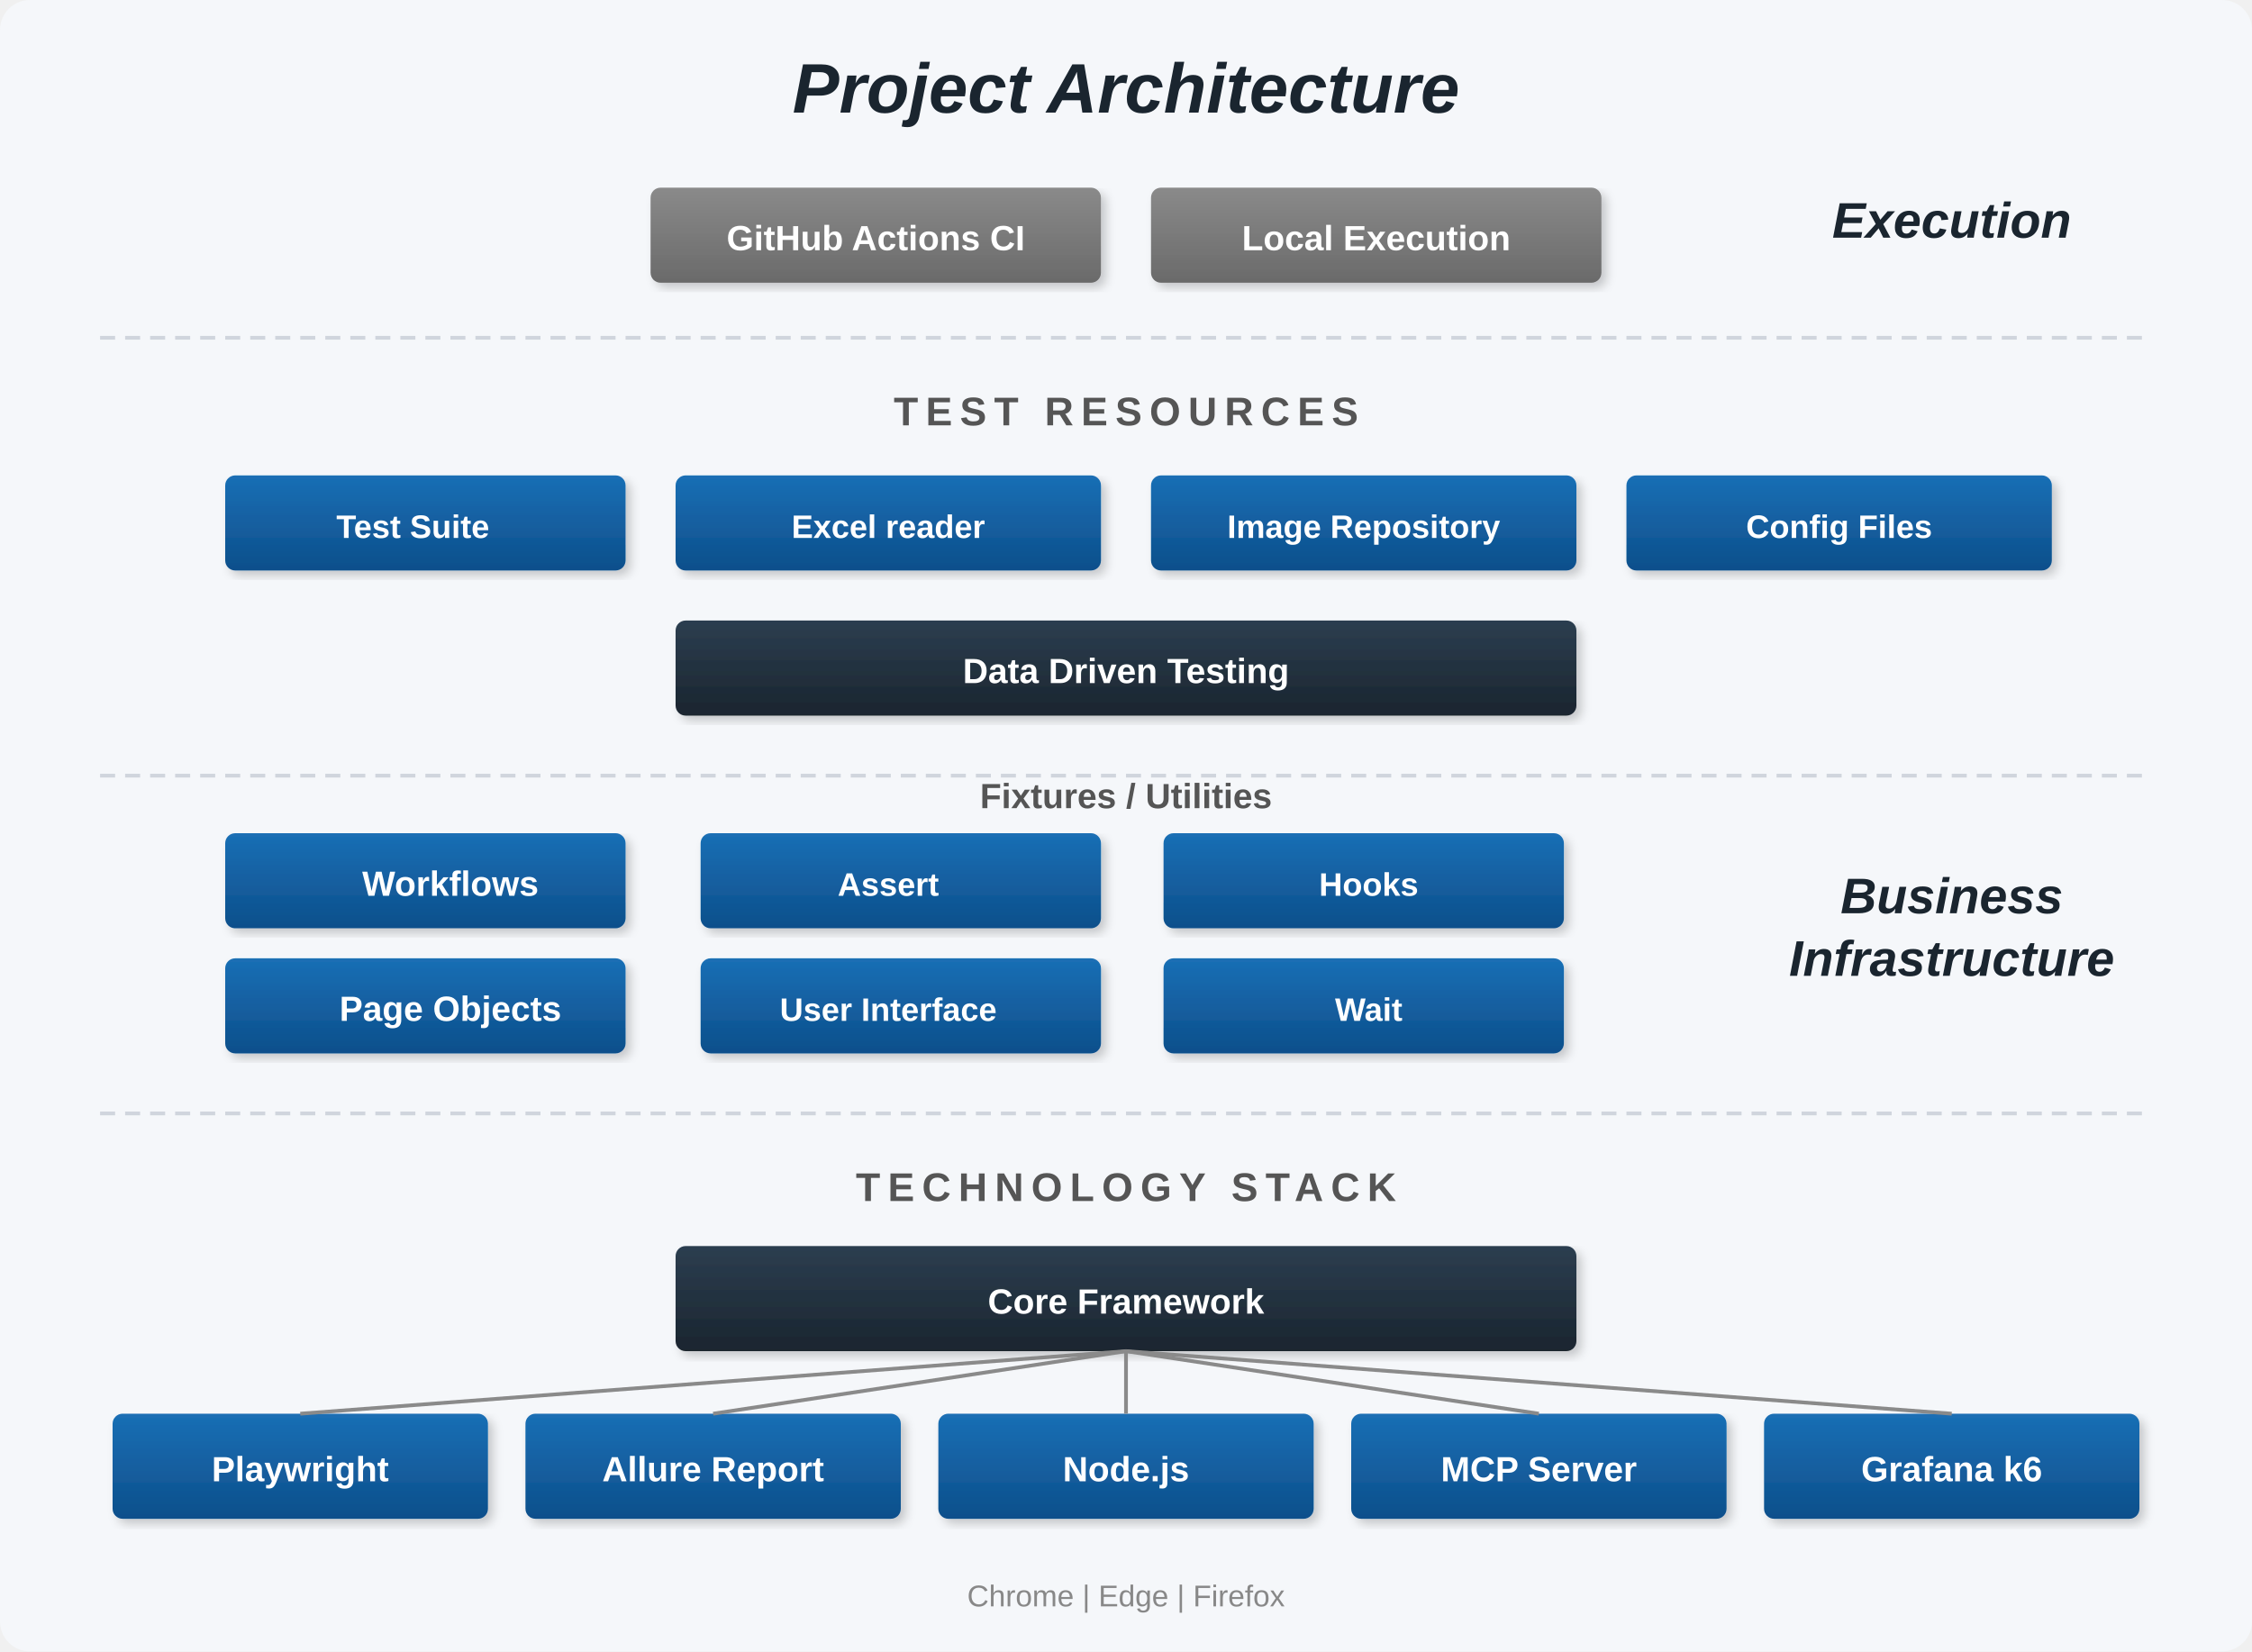
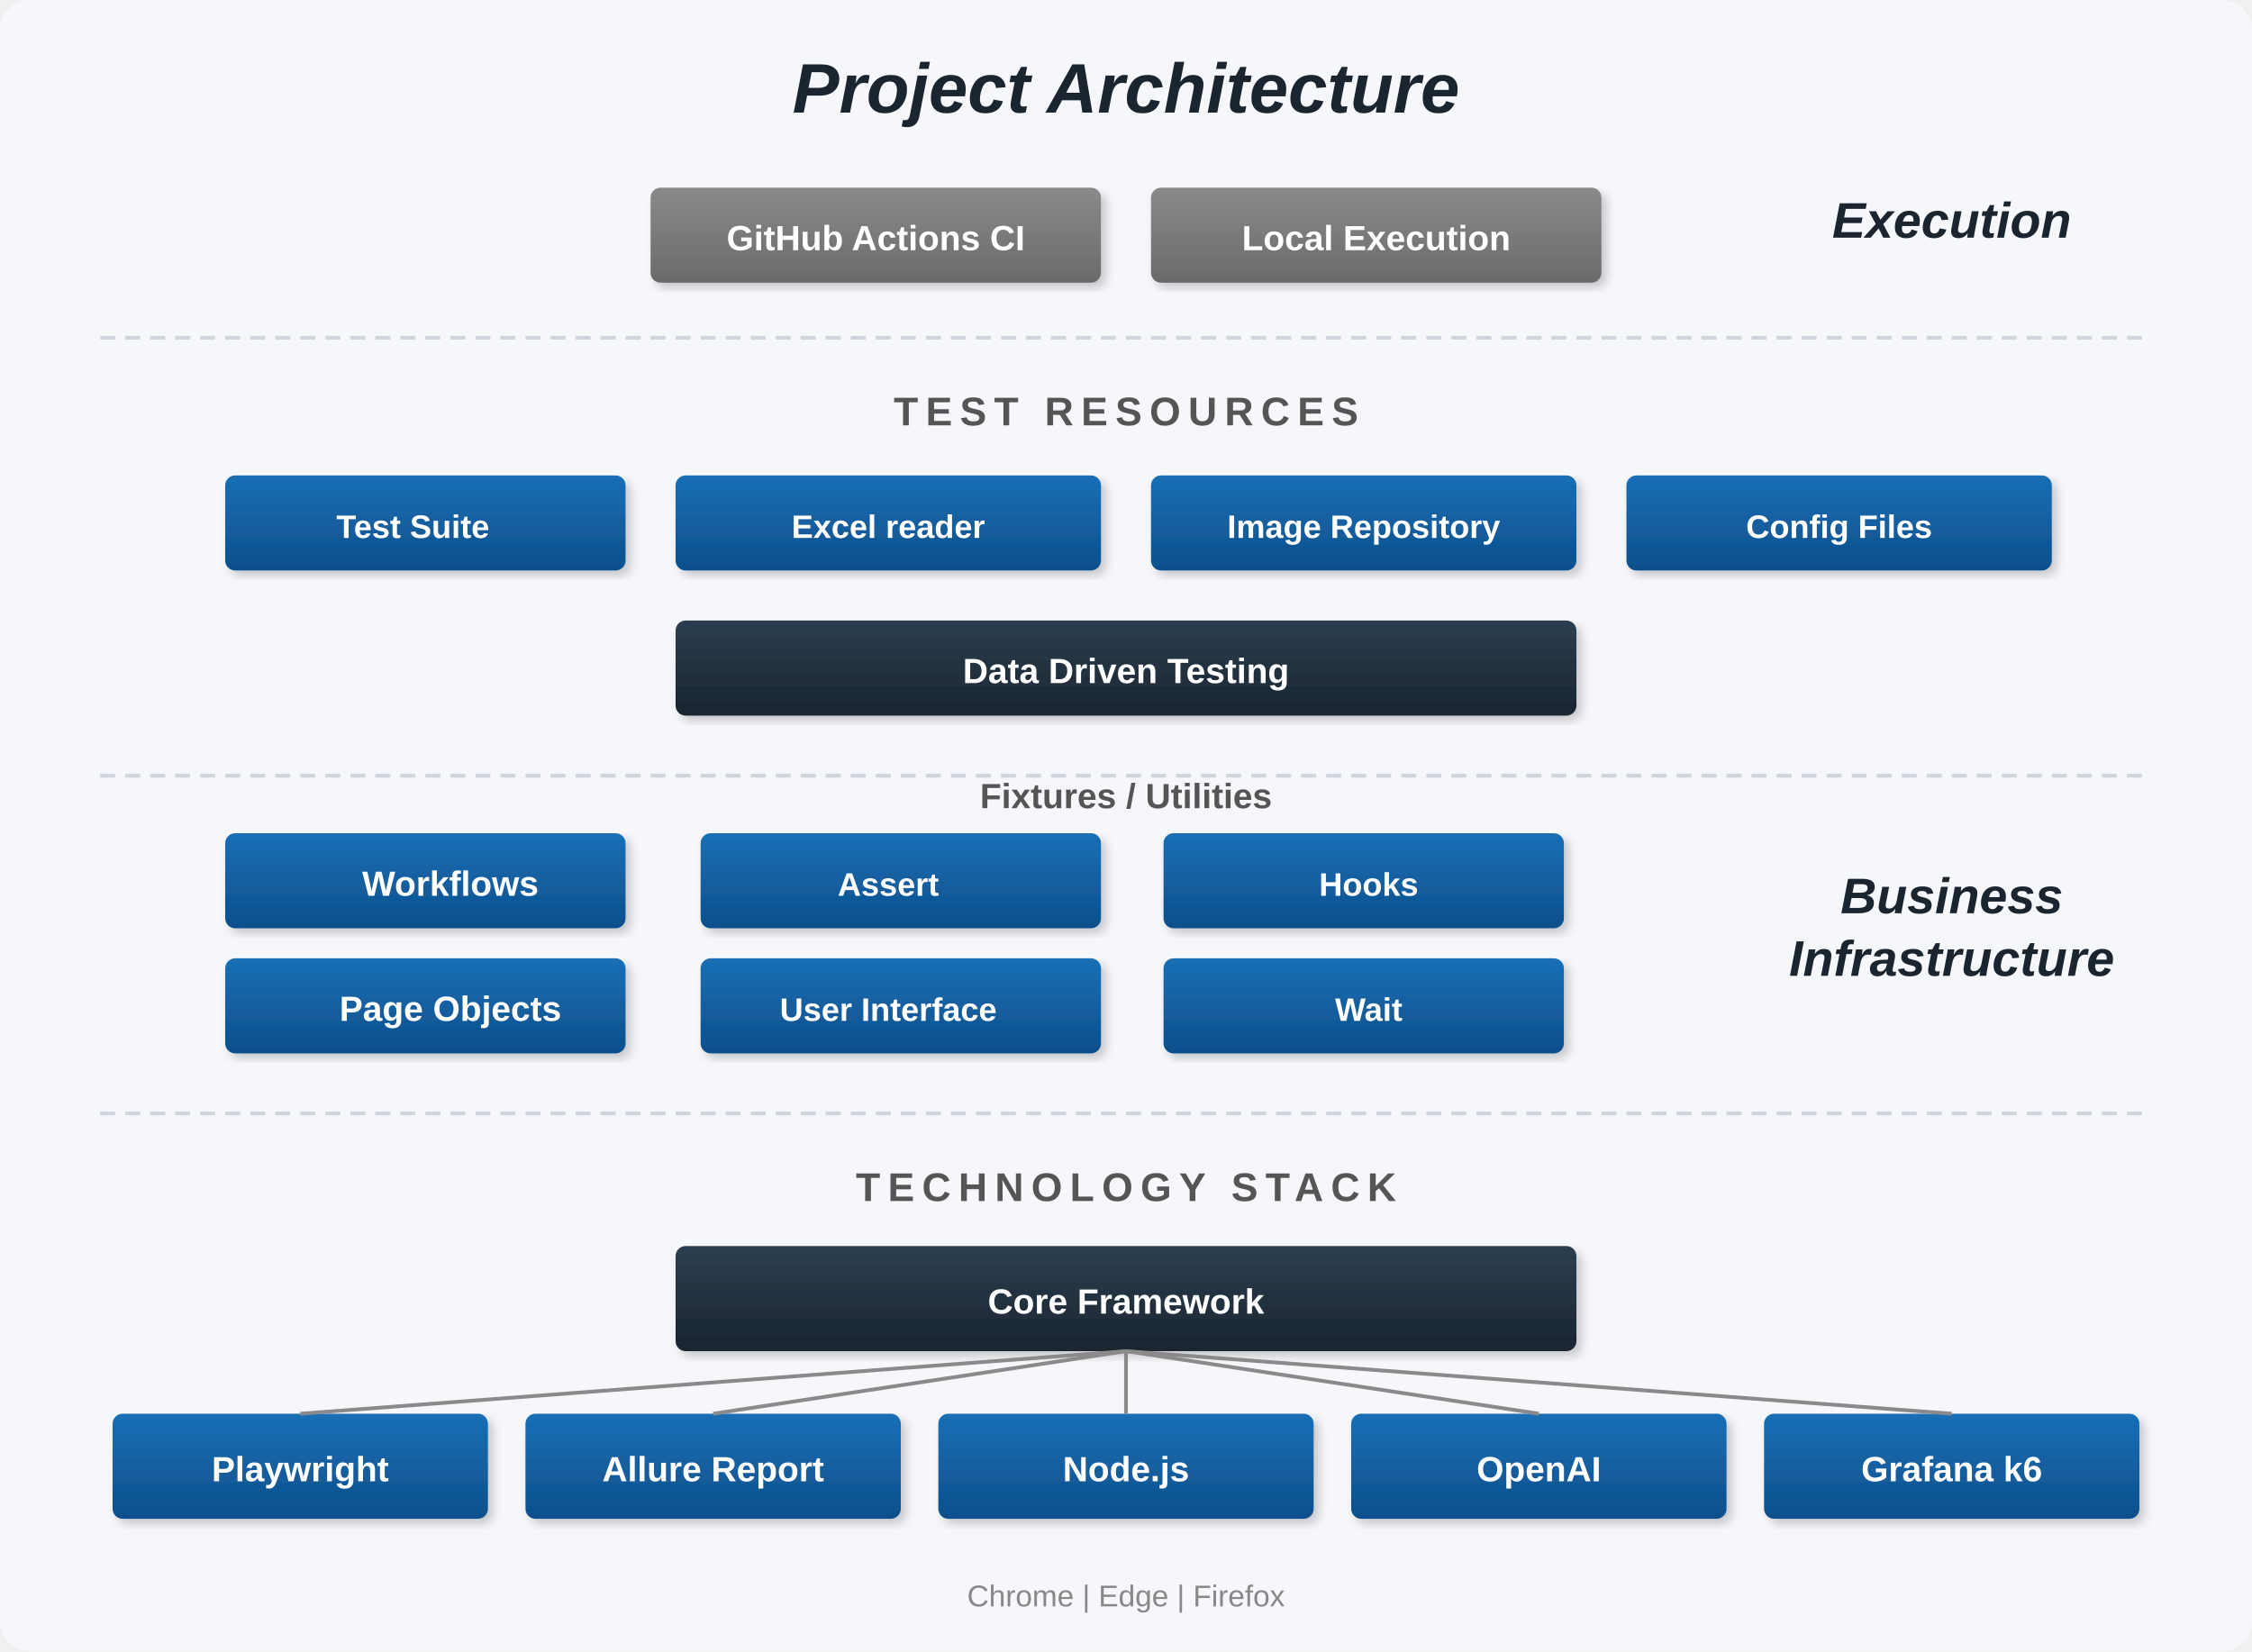
<svg xmlns="http://www.w3.org/2000/svg" viewBox="0 0 900 660" font-family="Segoe UI, Arial, sans-serif" version="1.1">
  <defs>
    <linearGradient id="blue" x1="0%" y1="0%" x2="0%" y2="100%">
      <stop offset="0%" style="stop-color:#1a6fb5" />
      <stop offset="100%" style="stop-color:#0d4f8b" />
    </linearGradient>
    <linearGradient id="grey" x1="0%" y1="0%" x2="0%" y2="100%">
      <stop offset="0%" style="stop-color:#8a8a8a" />
      <stop offset="100%" style="stop-color:#6a6a6a" />
    </linearGradient>
    <linearGradient id="dark" x1="0%" y1="0%" x2="0%" y2="100%">
      <stop offset="0%" style="stop-color:#2c3e50" />
      <stop offset="100%" style="stop-color:#1a252f" />
    </linearGradient>
    <filter id="shadow" x="-5%" y="-5%" width="115%" height="115%">
      <feDropShadow dx="2" dy="2" stdDeviation="2" flood-opacity="0.2" />
    </filter>
  </defs>
  <rect width="900" height="660" fill="#f5f7fa" rx="12" />
  <text x="450" y="45" text-anchor="middle" font-size="28" font-weight="bold" fill="#1a252f" font-style="italic">Project Architecture</text>
  <text x="780" y="95" text-anchor="middle" font-size="20" font-weight="bold" fill="#1a252f" font-style="italic">Execution</text>
  <rect x="260" y="75" width="180" height="38" rx="4" fill="url(#grey)" filter="url(#shadow)" />
  <text x="350" y="100" text-anchor="middle" font-size="14" font-weight="600" fill="white">GitHub Actions CI</text>
  <rect x="460" y="75" width="180" height="38" rx="4" fill="url(#grey)" filter="url(#shadow)" />
  <text x="550" y="100" text-anchor="middle" font-size="14" font-weight="600" fill="white">Local Execution</text>
  <line x1="40" y1="135" x2="860" y2="135" stroke="#d0d5dd" stroke-width="1.5" stroke-dasharray="6,4" />
  <text x="450" y="170" text-anchor="middle" font-size="16" font-weight="bold" fill="#555" letter-spacing="3">TEST RESOURCES</text>
  <rect x="90" y="190" width="160" height="38" rx="4" fill="url(#blue)" filter="url(#shadow)" />
  <text x="165" y="215" text-anchor="middle" font-size="13" font-weight="600" fill="white">Test Suite</text>
  <rect x="270" y="190" width="170" height="38" rx="4" fill="url(#blue)" filter="url(#shadow)" />
  <text x="355" y="215" text-anchor="middle" font-size="13" font-weight="600" fill="white">Excel reader</text>
  <rect x="460" y="190" width="170" height="38" rx="4" fill="url(#blue)" filter="url(#shadow)" />
  <text x="545" y="215" text-anchor="middle" font-size="13" font-weight="600" fill="white">Image Repository</text>
  <rect x="650" y="190" width="170" height="38" rx="4" fill="url(#blue)" filter="url(#shadow)" />
  <text x="735" y="215" text-anchor="middle" font-size="13" font-weight="600" fill="white">Config Files</text>
  <rect x="270" y="248" width="360" height="38" rx="4" fill="url(#dark)" filter="url(#shadow)" />
  <text x="450" y="273" text-anchor="middle" font-size="14" font-weight="600" fill="white">Data Driven Testing</text>
  <line x1="40" y1="310" x2="860" y2="310" stroke="#d0d5dd" stroke-width="1.5" stroke-dasharray="6,4" />
  <text x="780" y="365" text-anchor="middle" font-size="20" font-weight="bold" fill="#1a252f" font-style="italic">Business</text>
  <text x="780" y="390" text-anchor="middle" font-size="20" font-weight="bold" fill="#1a252f" font-style="italic">Infrastructure</text>
  <rect x="90" y="333" width="160" height="38" rx="4" fill="url(#blue)" filter="url(#shadow)" />
  <text x="180" y="358" text-anchor="middle" font-size="14" font-weight="600" fill="white">Workflows</text>
  <rect x="90" y="383" width="160" height="38" rx="4" fill="url(#blue)" filter="url(#shadow)" />
  <text x="180" y="408" text-anchor="middle" font-size="14" font-weight="600" fill="white">Page Objects</text>
  <text x="450" y="323" text-anchor="middle" font-size="14" font-weight="bold" fill="#555">Fixtures / Utilities</text>
  <rect x="280" y="333" width="160" height="38" rx="4" fill="url(#blue)" filter="url(#shadow)" />
  <text x="355" y="358" text-anchor="middle" font-size="13" font-weight="600" fill="white">Assert</text>
  <rect x="465" y="333" width="160" height="38" rx="4" fill="url(#blue)" filter="url(#shadow)" />
  <text x="547" y="358" text-anchor="middle" font-size="13" font-weight="600" fill="white">Hooks</text>
  <rect x="280" y="383" width="160" height="38" rx="4" fill="url(#blue)" filter="url(#shadow)" />
  <text x="355" y="408" text-anchor="middle" font-size="13" font-weight="600" fill="white">User Interface</text>
  <rect x="465" y="383" width="160" height="38" rx="4" fill="url(#blue)" filter="url(#shadow)" />
  <text x="547" y="408" text-anchor="middle" font-size="13" font-weight="600" fill="white">Wait</text>
  <line x1="40" y1="445" x2="860" y2="445" stroke="#d0d5dd" stroke-width="1.5" stroke-dasharray="6,4" />
  <text x="450" y="480" text-anchor="middle" font-size="16" font-weight="bold" fill="#555" letter-spacing="3">TECHNOLOGY STACK</text>
  <rect x="270" y="498" width="360" height="42" rx="4" fill="url(#dark)" filter="url(#shadow)" />
  <text x="450" y="525" text-anchor="middle" font-size="14" font-weight="600" fill="white">Core Framework</text>
  <rect x="45" y="565" width="150" height="42" rx="4" fill="url(#blue)" filter="url(#shadow)" />
  <text x="120" y="592" text-anchor="middle" font-size="14" font-weight="bold" fill="white">Playwright</text>
  <rect x="210" y="565" width="150" height="42" rx="4" fill="url(#blue)" filter="url(#shadow)" />
  <text x="285" y="592" text-anchor="middle" font-size="14" font-weight="bold" fill="white">Allure Report</text>
  <rect x="375" y="565" width="150" height="42" rx="4" fill="url(#blue)" filter="url(#shadow)" />
  <text x="450" y="592" text-anchor="middle" font-size="14" font-weight="bold" fill="white">Node.js</text>
  <rect x="540" y="565" width="150" height="42" rx="4" fill="url(#blue)" filter="url(#shadow)" />
-   <text x="615" y="592" text-anchor="middle" font-size="14" font-weight="bold" fill="white">MCP Server</text>
+   <text x="615" y="592" text-anchor="middle" font-size="14" font-weight="bold" fill="white">OpenAI</text>
  <rect x="705" y="565" width="150" height="42" rx="4" fill="url(#blue)" filter="url(#shadow)" />
  <text x="780" y="592" text-anchor="middle" font-size="14" font-weight="bold" fill="white">Grafana k6</text>
  <line x1="450" y1="540" x2="120" y2="565" stroke="#8a8a8a" stroke-width="1.5" />
  <line x1="450" y1="540" x2="285" y2="565" stroke="#8a8a8a" stroke-width="1.5" />
  <line x1="450" y1="540" x2="450" y2="565" stroke="#8a8a8a" stroke-width="1.5" />
  <line x1="450" y1="540" x2="615" y2="565" stroke="#8a8a8a" stroke-width="1.5" />
  <line x1="450" y1="540" x2="780" y2="565" stroke="#8a8a8a" stroke-width="1.5" />
  <text x="450" y="642" text-anchor="middle" font-size="12" fill="#888">Chrome  |  Edge  |  Firefox</text>
</svg>
